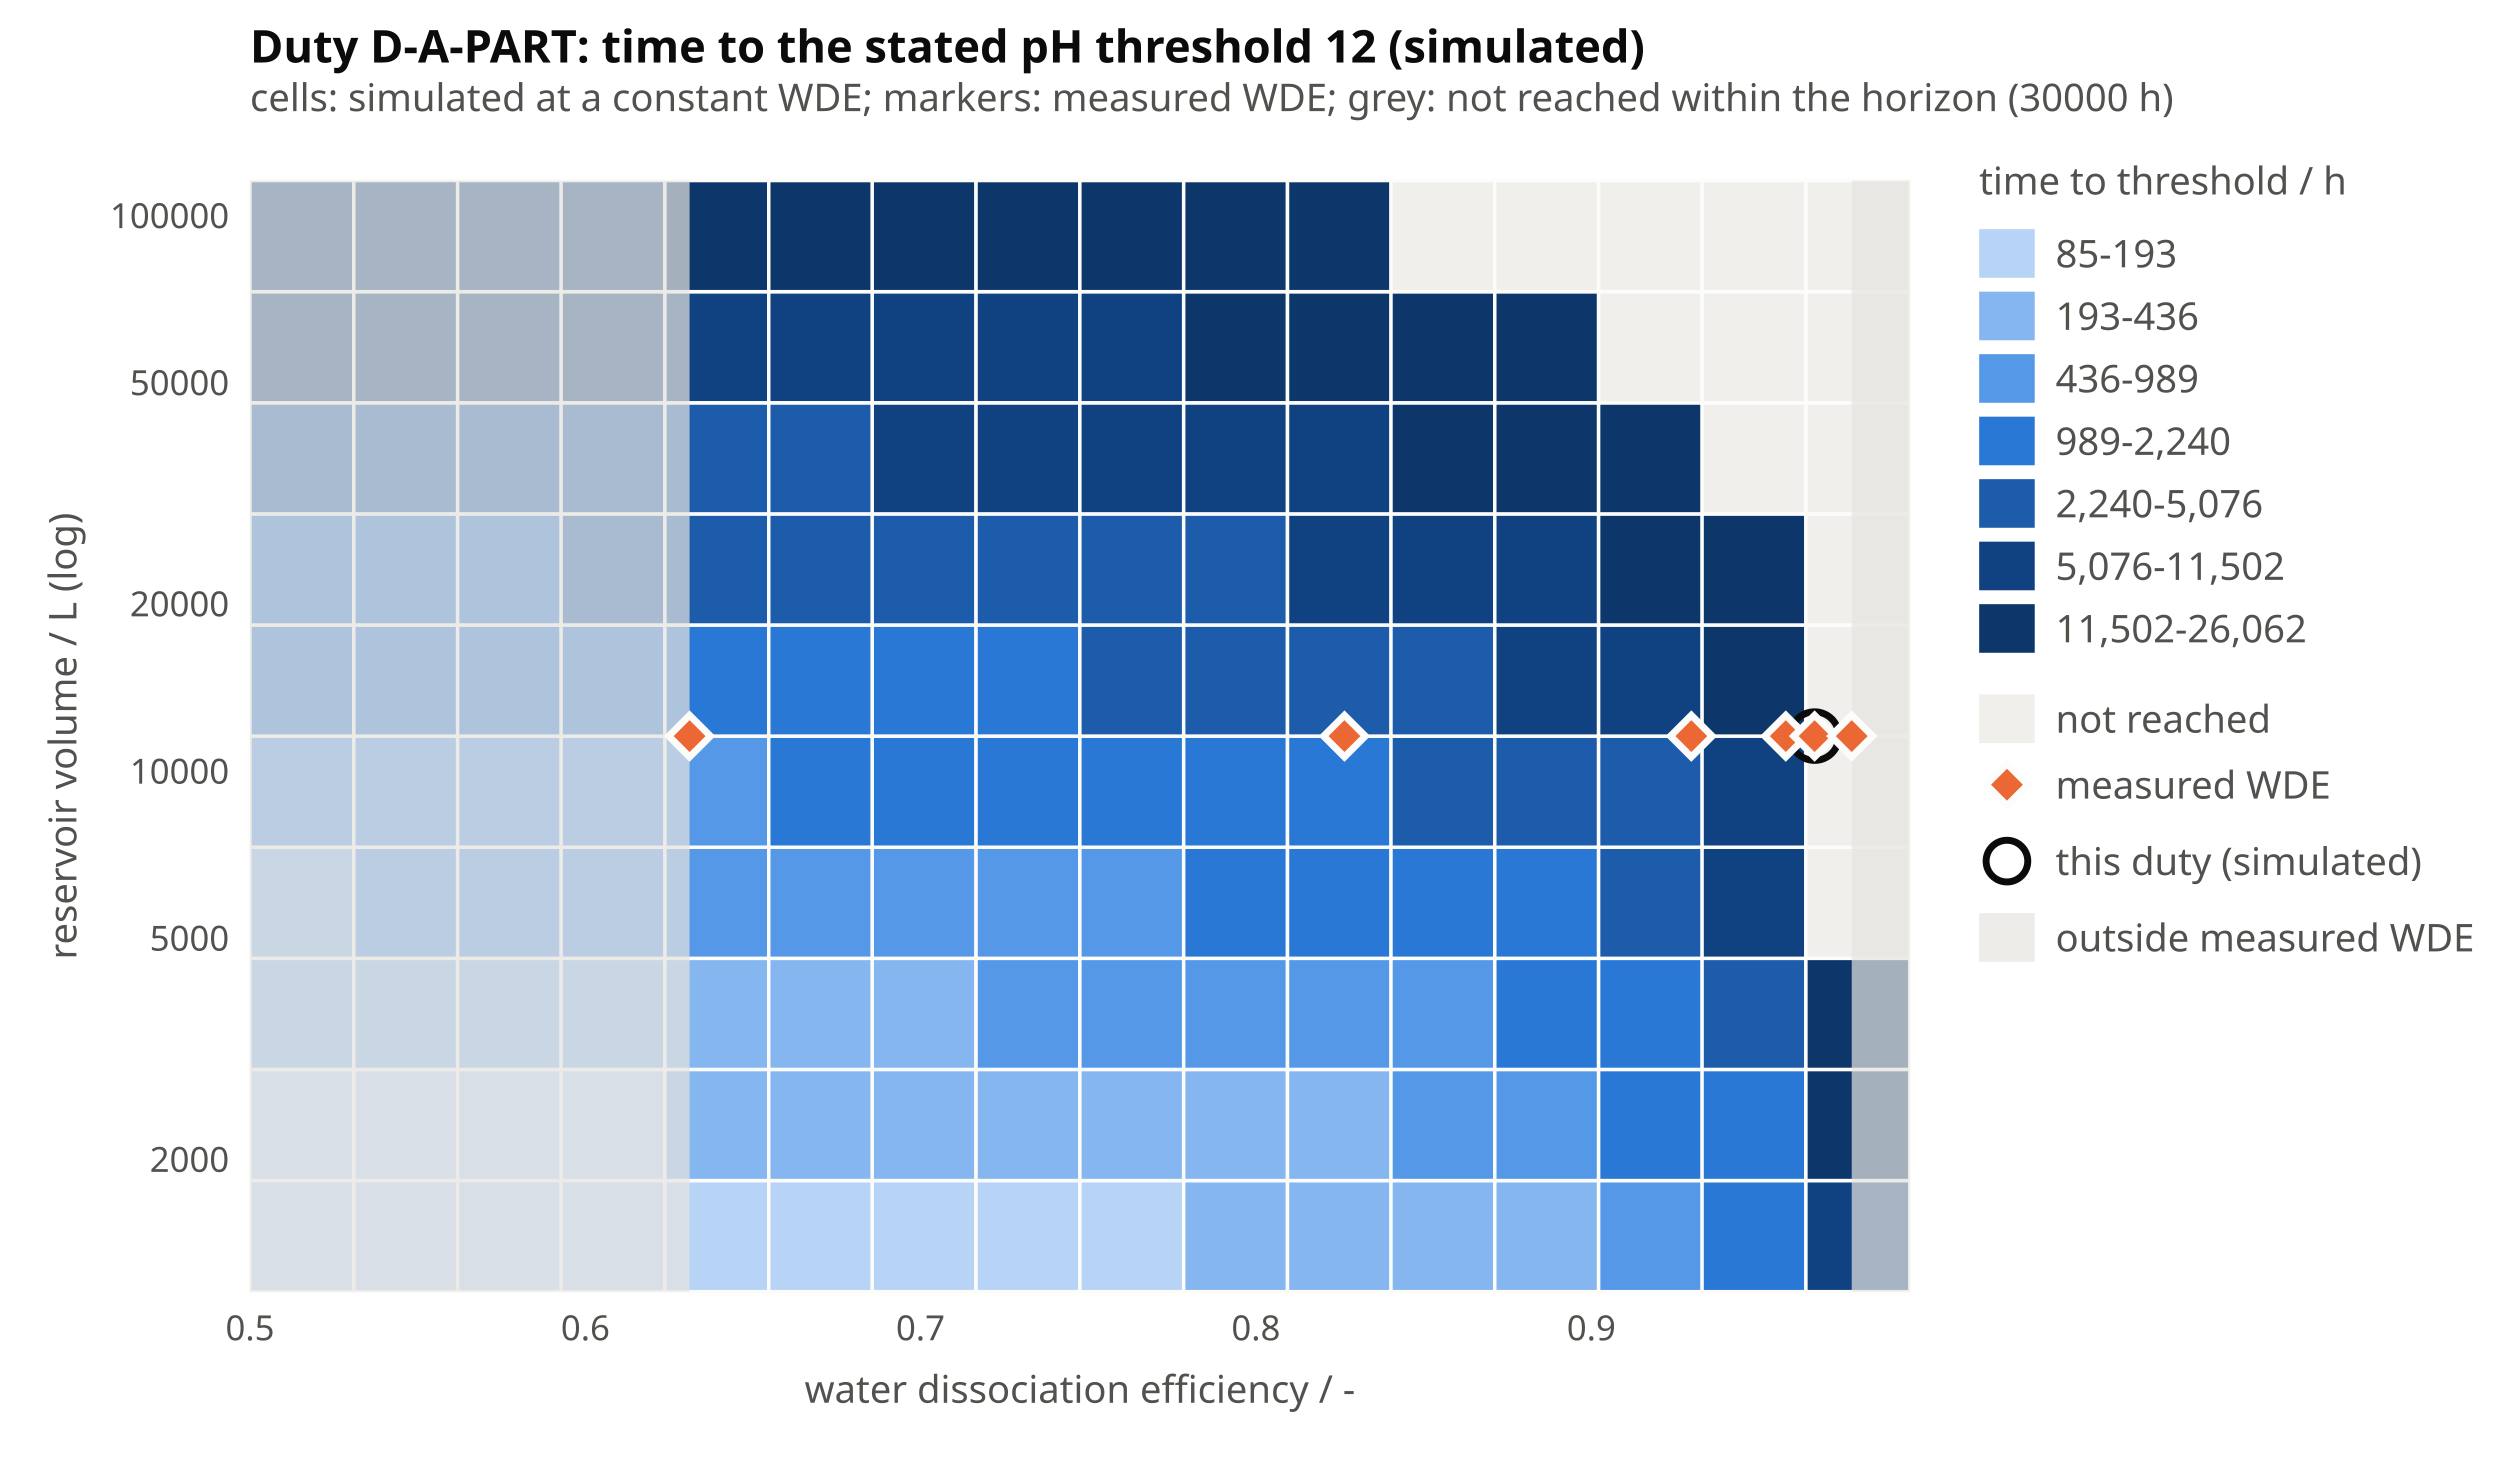
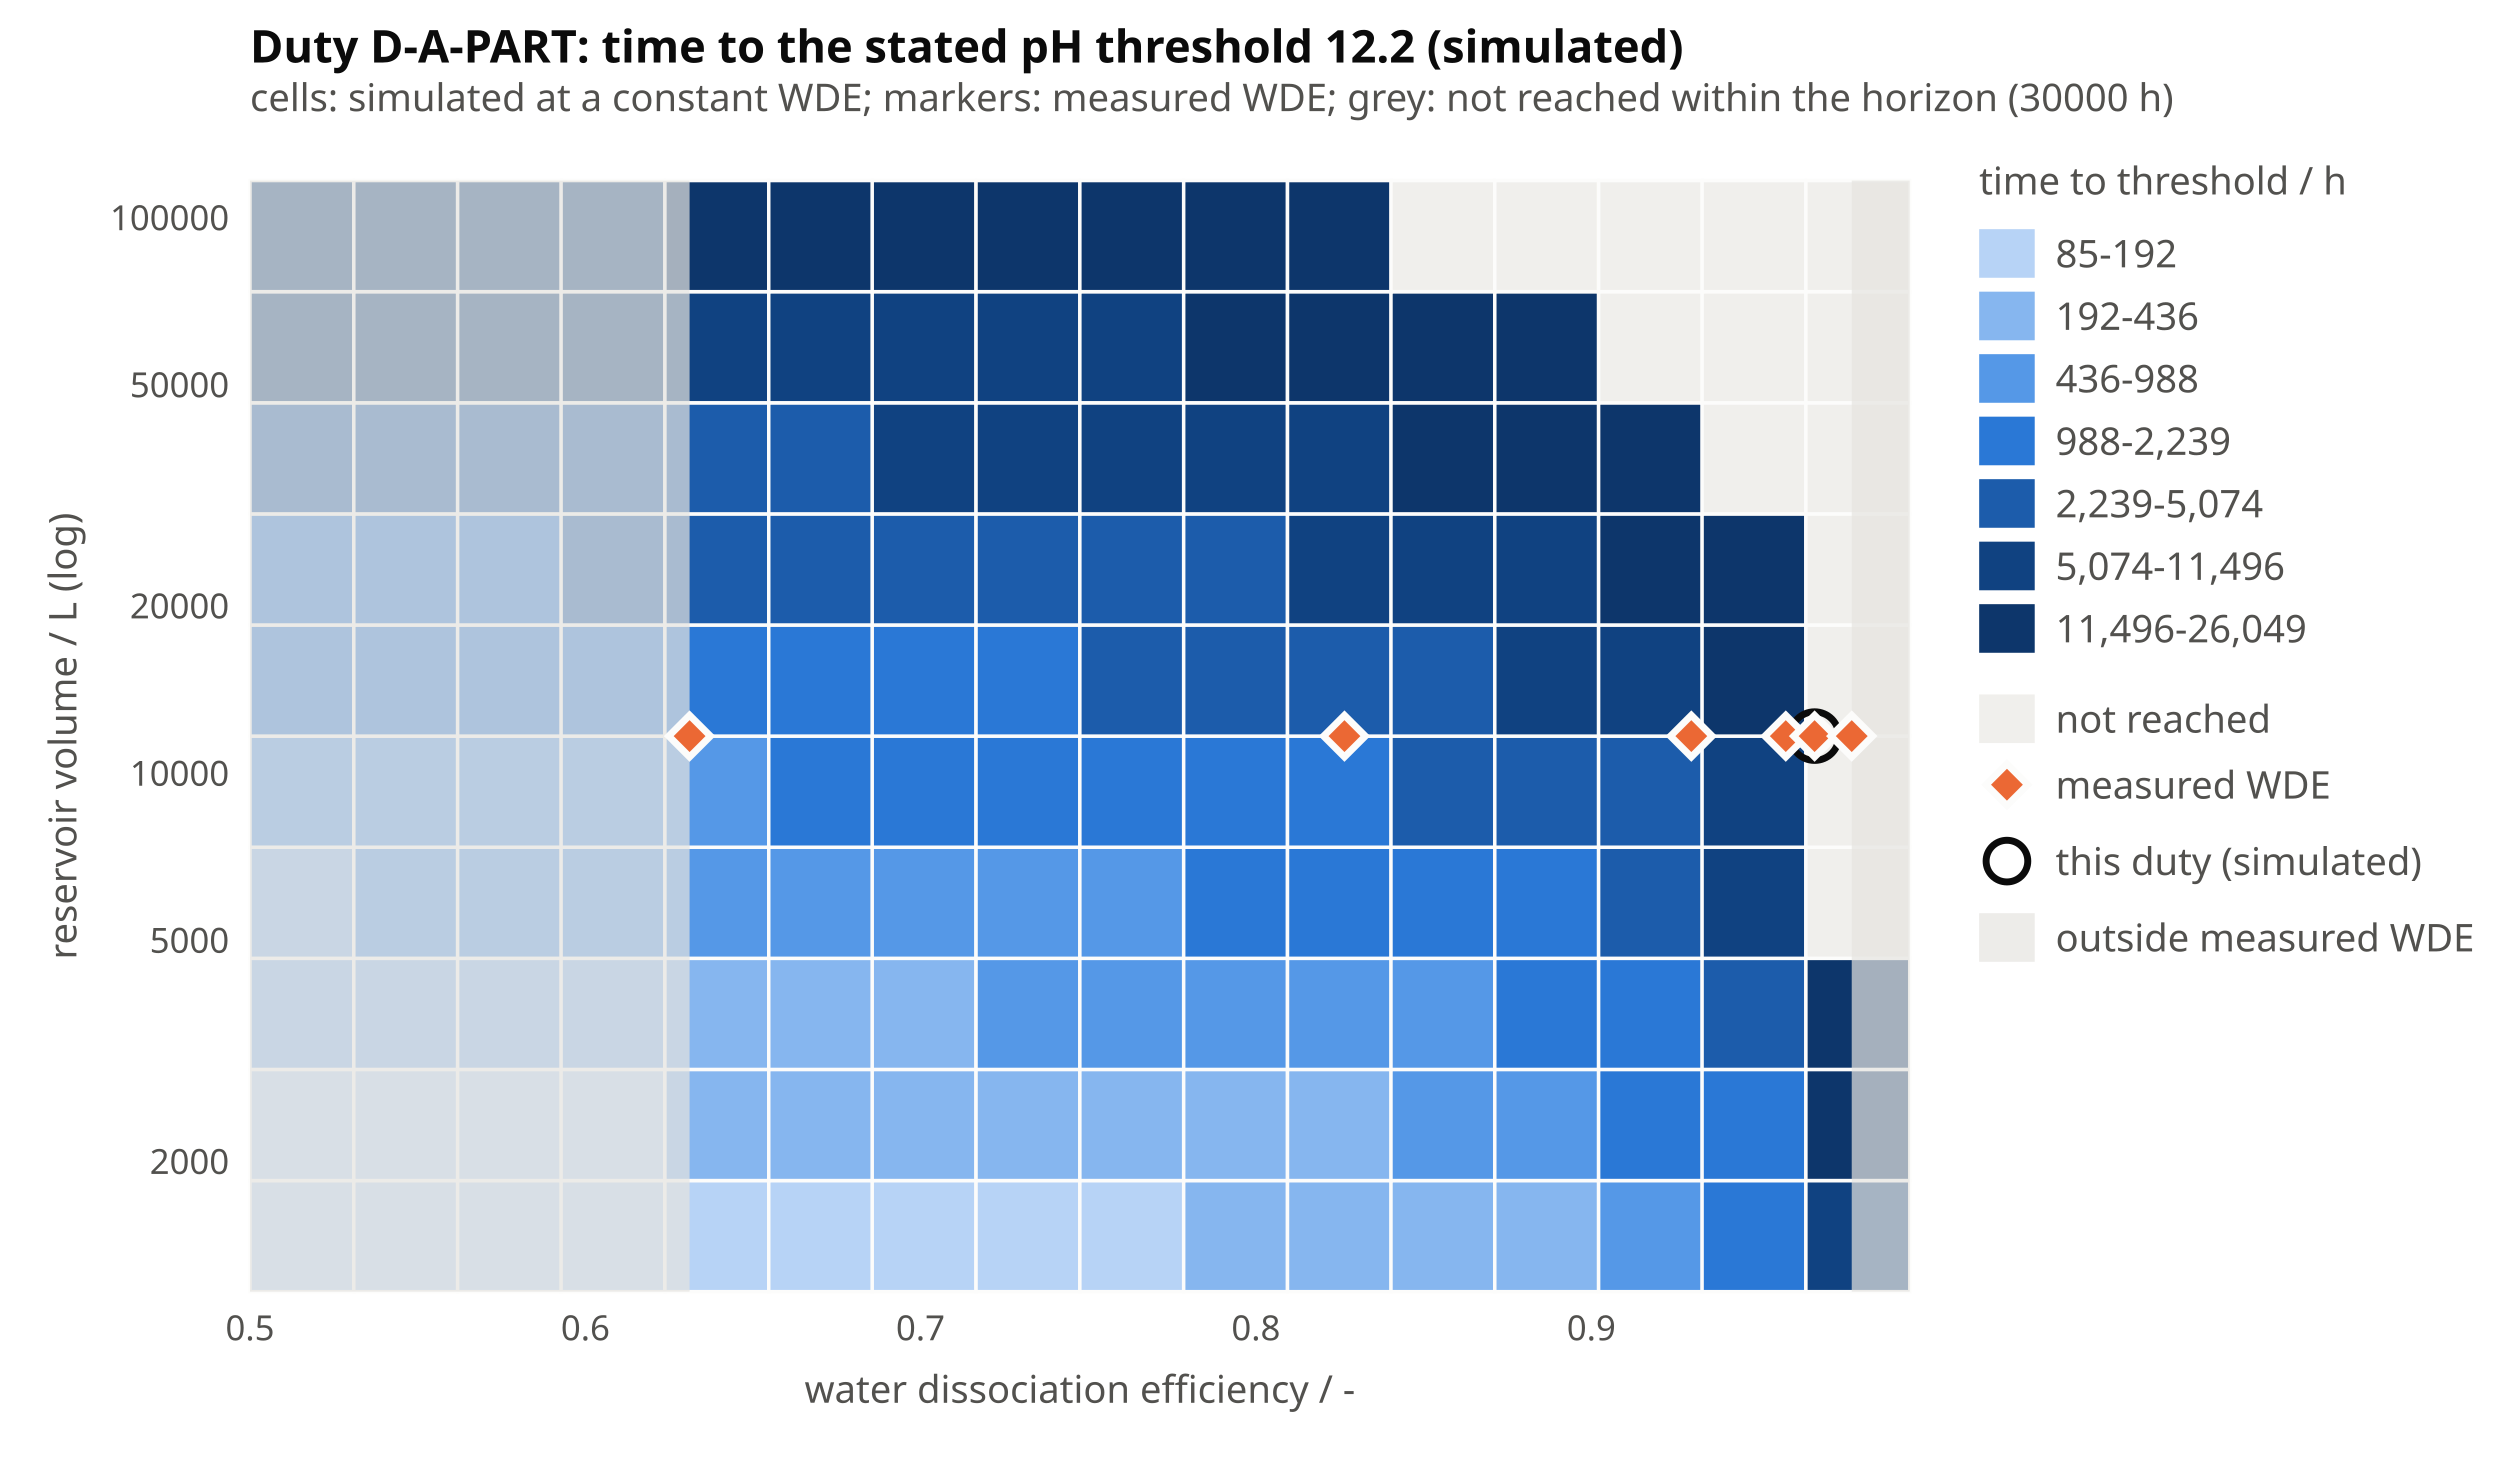
<svg xmlns="http://www.w3.org/2000/svg" viewBox="0 0 720 420" width="720" height="420" role="img">
  <style>
  svg { background: #fcfcfb; font-family: system-ui, sans-serif; }
  .title { font-size: 13px; font-weight: 600; fill: #0b0b0b; }
  .label, .legend, .note { font-size: 11px; fill: #52514e; }
  .tick { font-size: 10px; fill: #52514e; }
  .grid { stroke: #e5e4e0; stroke-width: 1; }
  .axis { stroke: #a3a29b; stroke-width: 1; }
  .line { fill: none; stroke: #2a78d6; stroke-width: 2; stroke-linejoin: round; }
  .threshold { stroke: #52514e; stroke-width: 1.5; stroke-dasharray: 6 4; fill: none; }
  .event { stroke: #a3a29b; stroke-width: 1; stroke-dasharray: 2 3; }
  .outside { fill: #e5e4e0; opacity: 0.7; }
  .hit { fill: transparent; stroke: none; }
  .measured { fill: #eb6834; stroke: #fcfcfb; stroke-width: 2; }
  .duty { fill: none; stroke: #0b0b0b; stroke-width: 2; }
  .none { fill: #f0efec; }
  .cell { stroke: #fcfcfb; stroke-width: 1; }
  @media (prefers-color-scheme: dark) {
    svg { background: #1a1a19; }
    .title { fill: #f0efec; }
    .label, .legend, .tick, .note { fill: #c3c2b7; }
    .grid { stroke: #33332f; }
    .axis { stroke: #6e6d66; }
    .line { stroke: #3987e5; }
    .threshold { stroke: #c3c2b7; }
    .event { stroke: #6e6d66; }
    .outside { fill: #33332f; }
    .measured { fill: #d95926; stroke: #1a1a19; }
    .duty { stroke: #f0efec; }
    .none { fill: #383835; }
    .cell { stroke: #1a1a19; }
  }
</style>
-   <text class="title" x="72" y="18">Duty D-A-PART: time to the stated pH threshold 12 (simulated)</text>
+   <text class="title" x="72" y="18">Duty D-A-PART: time to the stated pH threshold 12.2 (simulated)</text>
  <text class="note" x="72" y="32">cells: simulated at a constant WDE; markers: measured WDE; grey: not reached within the horizon (30000 h)</text>
  <rect class="cell" fill="#b7d3f6" x="72.0" y="340.0" width="29.9" height="32.0" />
  <rect class="cell" fill="#b7d3f6" x="101.9" y="340.0" width="29.9" height="32.0" />
  <rect class="cell" fill="#b7d3f6" x="131.8" y="340.0" width="29.9" height="32.0" />
  <rect class="cell" fill="#b7d3f6" x="161.6" y="340.0" width="29.9" height="32.0" />
  <rect class="cell" fill="#b7d3f6" x="191.5" y="340.0" width="29.9" height="32.0" />
  <rect class="cell" fill="#b7d3f6" x="221.4" y="340.0" width="29.9" height="32.0" />
  <rect class="cell" fill="#b7d3f6" x="251.2" y="340.0" width="29.9" height="32.0" />
  <rect class="cell" fill="#b7d3f6" x="281.1" y="340.0" width="29.9" height="32.0" />
  <rect class="cell" fill="#b7d3f6" x="311.0" y="340.0" width="29.9" height="32.0" />
  <rect class="cell" fill="#86b6ef" x="340.9" y="340.0" width="29.9" height="32.0" />
  <rect class="cell" fill="#86b6ef" x="370.8" y="340.0" width="29.9" height="32.0" />
  <rect class="cell" fill="#86b6ef" x="400.6" y="340.0" width="29.9" height="32.0" />
  <rect class="cell" fill="#86b6ef" x="430.5" y="340.0" width="29.9" height="32.0" />
  <rect class="cell" fill="#5598e7" x="460.4" y="340.0" width="29.9" height="32.0" />
  <rect class="cell" fill="#2a78d6" x="490.2" y="340.0" width="29.9" height="32.0" />
  <rect class="cell" fill="#104281" x="520.1" y="340.0" width="29.9" height="32.0" />
  <rect class="cell" fill="#b7d3f6" x="72.0" y="308.0" width="29.9" height="32.0" />
  <rect class="cell" fill="#b7d3f6" x="101.9" y="308.0" width="29.9" height="32.0" />
  <rect class="cell" fill="#b7d3f6" x="131.8" y="308.0" width="29.9" height="32.0" />
  <rect class="cell" fill="#b7d3f6" x="161.6" y="308.0" width="29.9" height="32.0" />
  <rect class="cell" fill="#86b6ef" x="191.5" y="308.0" width="29.9" height="32.0" />
  <rect class="cell" fill="#86b6ef" x="221.4" y="308.0" width="29.9" height="32.0" />
  <rect class="cell" fill="#86b6ef" x="251.2" y="308.0" width="29.9" height="32.0" />
  <rect class="cell" fill="#86b6ef" x="281.1" y="308.0" width="29.9" height="32.0" />
  <rect class="cell" fill="#86b6ef" x="311.0" y="308.0" width="29.9" height="32.0" />
  <rect class="cell" fill="#86b6ef" x="340.9" y="308.0" width="29.9" height="32.0" />
  <rect class="cell" fill="#86b6ef" x="370.8" y="308.0" width="29.9" height="32.0" />
  <rect class="cell" fill="#5598e7" x="400.6" y="308.0" width="29.9" height="32.0" />
  <rect class="cell" fill="#5598e7" x="430.5" y="308.0" width="29.9" height="32.0" />
  <rect class="cell" fill="#2a78d6" x="460.4" y="308.0" width="29.9" height="32.0" />
  <rect class="cell" fill="#2a78d6" x="490.2" y="308.0" width="29.9" height="32.0" />
  <rect class="cell" fill="#0d366b" x="520.1" y="308.0" width="29.9" height="32.0" />
  <rect class="cell" fill="#86b6ef" x="72.0" y="276.0" width="29.9" height="32.0" />
  <rect class="cell" fill="#86b6ef" x="101.9" y="276.0" width="29.9" height="32.0" />
  <rect class="cell" fill="#86b6ef" x="131.8" y="276.0" width="29.9" height="32.0" />
  <rect class="cell" fill="#86b6ef" x="161.6" y="276.0" width="29.9" height="32.0" />
  <rect class="cell" fill="#86b6ef" x="191.5" y="276.0" width="29.9" height="32.0" />
  <rect class="cell" fill="#86b6ef" x="221.4" y="276.0" width="29.9" height="32.0" />
  <rect class="cell" fill="#86b6ef" x="251.2" y="276.0" width="29.9" height="32.0" />
  <rect class="cell" fill="#5598e7" x="281.1" y="276.0" width="29.9" height="32.0" />
  <rect class="cell" fill="#5598e7" x="311.0" y="276.0" width="29.9" height="32.0" />
  <rect class="cell" fill="#5598e7" x="340.9" y="276.0" width="29.9" height="32.0" />
  <rect class="cell" fill="#5598e7" x="370.8" y="276.0" width="29.9" height="32.0" />
  <rect class="cell" fill="#5598e7" x="400.6" y="276.0" width="29.9" height="32.0" />
  <rect class="cell" fill="#2a78d6" x="430.5" y="276.0" width="29.9" height="32.0" />
  <rect class="cell" fill="#2a78d6" x="460.4" y="276.0" width="29.9" height="32.0" />
  <rect class="cell" fill="#1c5cab" x="490.2" y="276.0" width="29.9" height="32.0" />
  <rect class="cell" fill="#0d366b" x="520.1" y="276.0" width="29.9" height="32.0" />
  <rect class="cell" fill="#86b6ef" x="72.0" y="244.0" width="29.9" height="32.0" />
  <rect class="cell" fill="#5598e7" x="101.9" y="244.0" width="29.9" height="32.0" />
  <rect class="cell" fill="#5598e7" x="131.8" y="244.0" width="29.9" height="32.0" />
  <rect class="cell" fill="#5598e7" x="161.6" y="244.0" width="29.9" height="32.0" />
  <rect class="cell" fill="#5598e7" x="191.5" y="244.0" width="29.9" height="32.0" />
  <rect class="cell" fill="#5598e7" x="221.4" y="244.0" width="29.9" height="32.0" />
  <rect class="cell" fill="#5598e7" x="251.2" y="244.0" width="29.9" height="32.0" />
  <rect class="cell" fill="#5598e7" x="281.1" y="244.0" width="29.9" height="32.0" />
  <rect class="cell" fill="#5598e7" x="311.0" y="244.0" width="29.9" height="32.0" />
  <rect class="cell" fill="#2a78d6" x="340.9" y="244.0" width="29.9" height="32.0" />
  <rect class="cell" fill="#2a78d6" x="370.8" y="244.0" width="29.9" height="32.0" />
  <rect class="cell" fill="#2a78d6" x="400.6" y="244.0" width="29.9" height="32.0" />
  <rect class="cell" fill="#2a78d6" x="430.5" y="244.0" width="29.9" height="32.0" />
  <rect class="cell" fill="#1c5cab" x="460.4" y="244.0" width="29.9" height="32.0" />
  <rect class="cell" fill="#104281" x="490.2" y="244.0" width="29.9" height="32.0" />
  <rect class="cell none" x="520.1" y="244.0" width="29.9" height="32.0" />
  <rect class="cell" fill="#5598e7" x="72.0" y="212.0" width="29.9" height="32.0" />
  <rect class="cell" fill="#5598e7" x="101.9" y="212.0" width="29.9" height="32.0" />
  <rect class="cell" fill="#5598e7" x="131.8" y="212.0" width="29.9" height="32.0" />
  <rect class="cell" fill="#5598e7" x="161.6" y="212.0" width="29.9" height="32.0" />
  <rect class="cell" fill="#5598e7" x="191.5" y="212.0" width="29.9" height="32.0" />
  <rect class="cell" fill="#2a78d6" x="221.4" y="212.0" width="29.9" height="32.0" />
  <rect class="cell" fill="#2a78d6" x="251.2" y="212.0" width="29.9" height="32.0" />
  <rect class="cell" fill="#2a78d6" x="281.1" y="212.0" width="29.9" height="32.0" />
  <rect class="cell" fill="#2a78d6" x="311.0" y="212.0" width="29.9" height="32.0" />
  <rect class="cell" fill="#2a78d6" x="340.9" y="212.0" width="29.9" height="32.0" />
  <rect class="cell" fill="#2a78d6" x="370.8" y="212.0" width="29.9" height="32.0" />
  <rect class="cell" fill="#1c5cab" x="400.6" y="212.0" width="29.9" height="32.0" />
  <rect class="cell" fill="#1c5cab" x="430.5" y="212.0" width="29.9" height="32.0" />
  <rect class="cell" fill="#1c5cab" x="460.4" y="212.0" width="29.9" height="32.0" />
  <rect class="cell" fill="#104281" x="490.2" y="212.0" width="29.9" height="32.0" />
  <rect class="cell none" x="520.1" y="212.0" width="29.9" height="32.0" />
  <rect class="cell" fill="#2a78d6" x="72.0" y="180.0" width="29.9" height="32.0" />
  <rect class="cell" fill="#2a78d6" x="101.9" y="180.0" width="29.9" height="32.0" />
  <rect class="cell" fill="#2a78d6" x="131.8" y="180.0" width="29.9" height="32.0" />
  <rect class="cell" fill="#2a78d6" x="161.6" y="180.0" width="29.9" height="32.0" />
  <rect class="cell" fill="#2a78d6" x="191.5" y="180.0" width="29.9" height="32.0" />
  <rect class="cell" fill="#2a78d6" x="221.4" y="180.0" width="29.9" height="32.0" />
  <rect class="cell" fill="#2a78d6" x="251.2" y="180.0" width="29.9" height="32.0" />
  <rect class="cell" fill="#2a78d6" x="281.1" y="180.0" width="29.9" height="32.0" />
  <rect class="cell" fill="#1c5cab" x="311.0" y="180.0" width="29.9" height="32.0" />
  <rect class="cell" fill="#1c5cab" x="340.9" y="180.0" width="29.9" height="32.0" />
  <rect class="cell" fill="#1c5cab" x="370.8" y="180.0" width="29.9" height="32.0" />
  <rect class="cell" fill="#1c5cab" x="400.6" y="180.0" width="29.9" height="32.0" />
  <rect class="cell" fill="#104281" x="430.5" y="180.0" width="29.9" height="32.0" />
  <rect class="cell" fill="#104281" x="460.4" y="180.0" width="29.9" height="32.0" />
  <rect class="cell" fill="#0d366b" x="490.2" y="180.0" width="29.9" height="32.0" />
  <rect class="cell none" x="520.1" y="180.0" width="29.9" height="32.0" />
  <rect class="cell" fill="#2a78d6" x="72.0" y="148.0" width="29.9" height="32.0" />
  <rect class="cell" fill="#2a78d6" x="101.9" y="148.0" width="29.9" height="32.0" />
  <rect class="cell" fill="#2a78d6" x="131.8" y="148.0" width="29.9" height="32.0" />
  <rect class="cell" fill="#1c5cab" x="161.6" y="148.0" width="29.9" height="32.0" />
  <rect class="cell" fill="#1c5cab" x="191.5" y="148.0" width="29.9" height="32.0" />
  <rect class="cell" fill="#1c5cab" x="221.4" y="148.0" width="29.9" height="32.0" />
  <rect class="cell" fill="#1c5cab" x="251.2" y="148.0" width="29.9" height="32.0" />
  <rect class="cell" fill="#1c5cab" x="281.1" y="148.0" width="29.9" height="32.0" />
  <rect class="cell" fill="#1c5cab" x="311.0" y="148.0" width="29.9" height="32.0" />
  <rect class="cell" fill="#1c5cab" x="340.9" y="148.0" width="29.9" height="32.0" />
  <rect class="cell" fill="#104281" x="370.8" y="148.0" width="29.9" height="32.0" />
  <rect class="cell" fill="#104281" x="400.6" y="148.0" width="29.9" height="32.0" />
  <rect class="cell" fill="#104281" x="430.5" y="148.0" width="29.9" height="32.0" />
  <rect class="cell" fill="#0d366b" x="460.4" y="148.0" width="29.9" height="32.0" />
  <rect class="cell" fill="#0d366b" x="490.2" y="148.0" width="29.9" height="32.0" />
  <rect class="cell none" x="520.1" y="148.0" width="29.9" height="32.0" />
  <rect class="cell" fill="#1c5cab" x="72.0" y="116.0" width="29.9" height="32.0" />
  <rect class="cell" fill="#1c5cab" x="101.9" y="116.0" width="29.9" height="32.0" />
  <rect class="cell" fill="#1c5cab" x="131.8" y="116.0" width="29.9" height="32.0" />
  <rect class="cell" fill="#1c5cab" x="161.6" y="116.0" width="29.9" height="32.0" />
  <rect class="cell" fill="#1c5cab" x="191.5" y="116.0" width="29.9" height="32.0" />
  <rect class="cell" fill="#1c5cab" x="221.4" y="116.0" width="29.9" height="32.0" />
  <rect class="cell" fill="#104281" x="251.2" y="116.0" width="29.9" height="32.0" />
  <rect class="cell" fill="#104281" x="281.1" y="116.0" width="29.9" height="32.0" />
  <rect class="cell" fill="#104281" x="311.0" y="116.0" width="29.9" height="32.0" />
  <rect class="cell" fill="#104281" x="340.9" y="116.0" width="29.9" height="32.0" />
  <rect class="cell" fill="#104281" x="370.8" y="116.0" width="29.9" height="32.0" />
  <rect class="cell" fill="#0d366b" x="400.6" y="116.0" width="29.9" height="32.0" />
  <rect class="cell" fill="#0d366b" x="430.5" y="116.0" width="29.9" height="32.0" />
  <rect class="cell" fill="#0d366b" x="460.4" y="116.0" width="29.9" height="32.0" />
  <rect class="cell none" x="490.2" y="116.0" width="29.9" height="32.0" />
  <rect class="cell none" x="520.1" y="116.0" width="29.9" height="32.0" />
  <rect class="cell" fill="#104281" x="72.0" y="84.0" width="29.9" height="32.0" />
  <rect class="cell" fill="#104281" x="101.9" y="84.0" width="29.9" height="32.0" />
  <rect class="cell" fill="#104281" x="131.8" y="84.0" width="29.9" height="32.0" />
  <rect class="cell" fill="#104281" x="161.6" y="84.0" width="29.9" height="32.0" />
  <rect class="cell" fill="#104281" x="191.5" y="84.0" width="29.9" height="32.0" />
  <rect class="cell" fill="#104281" x="221.4" y="84.0" width="29.9" height="32.0" />
  <rect class="cell" fill="#104281" x="251.2" y="84.0" width="29.9" height="32.0" />
  <rect class="cell" fill="#104281" x="281.1" y="84.0" width="29.9" height="32.0" />
  <rect class="cell" fill="#104281" x="311.0" y="84.0" width="29.9" height="32.0" />
  <rect class="cell" fill="#0d366b" x="340.9" y="84.0" width="29.9" height="32.0" />
  <rect class="cell" fill="#0d366b" x="370.8" y="84.0" width="29.9" height="32.0" />
  <rect class="cell" fill="#0d366b" x="400.6" y="84.0" width="29.9" height="32.0" />
  <rect class="cell" fill="#0d366b" x="430.5" y="84.0" width="29.9" height="32.0" />
  <rect class="cell none" x="460.4" y="84.0" width="29.9" height="32.0" />
  <rect class="cell none" x="490.2" y="84.0" width="29.9" height="32.0" />
  <rect class="cell none" x="520.1" y="84.0" width="29.9" height="32.0" />
  <rect class="cell" fill="#104281" x="72.0" y="52.0" width="29.9" height="32.0" />
  <rect class="cell" fill="#104281" x="101.9" y="52.0" width="29.9" height="32.0" />
  <rect class="cell" fill="#104281" x="131.8" y="52.0" width="29.9" height="32.0" />
  <rect class="cell" fill="#104281" x="161.6" y="52.0" width="29.9" height="32.0" />
  <rect class="cell" fill="#0d366b" x="191.5" y="52.0" width="29.9" height="32.0" />
  <rect class="cell" fill="#0d366b" x="221.4" y="52.0" width="29.9" height="32.0" />
  <rect class="cell" fill="#0d366b" x="251.2" y="52.0" width="29.9" height="32.0" />
  <rect class="cell" fill="#0d366b" x="281.1" y="52.0" width="29.9" height="32.0" />
  <rect class="cell" fill="#0d366b" x="311.0" y="52.0" width="29.9" height="32.0" />
  <rect class="cell" fill="#0d366b" x="340.9" y="52.0" width="29.9" height="32.0" />
  <rect class="cell" fill="#0d366b" x="370.8" y="52.0" width="29.9" height="32.0" />
  <rect class="cell none" x="400.6" y="52.0" width="29.9" height="32.0" />
  <rect class="cell none" x="430.5" y="52.0" width="29.9" height="32.0" />
  <rect class="cell none" x="460.4" y="52.0" width="29.9" height="32.0" />
  <rect class="cell none" x="490.2" y="52.0" width="29.9" height="32.0" />
  <rect class="cell none" x="520.1" y="52.0" width="29.9" height="32.0" />
  <rect class="outside" x="72.0" y="52" width="126.6" height="320" />
  <rect class="outside" x="533.3" y="52" width="16.7" height="320" />
  <text class="tick" x="72.0" y="386" text-anchor="middle">0.5</text>
  <text class="tick" x="168.6" y="386" text-anchor="middle">0.6</text>
  <text class="tick" x="265.1" y="386" text-anchor="middle">0.7</text>
  <text class="tick" x="361.7" y="386" text-anchor="middle">0.8</text>
  <text class="tick" x="458.3" y="386" text-anchor="middle">0.9</text>
-   <text class="tick" x="66" y="337.5" text-anchor="end">2000</text>
-   <text class="tick" x="66" y="273.8" text-anchor="end">5000</text>
-   <text class="tick" x="66" y="225.7" text-anchor="end">10000</text>
-   <text class="tick" x="66" y="177.5" text-anchor="end">20000</text>
-   <text class="tick" x="66" y="113.8" text-anchor="end">50000</text>
-   <text class="tick" x="66" y="65.7" text-anchor="end">100000</text>
+   <text class="tick" x="66" y="338.1" text-anchor="end">2000</text>
+   <text class="tick" x="66" y="274.4" text-anchor="end">5000</text>
+   <text class="tick" x="66" y="226.3" text-anchor="end">10000</text>
+   <text class="tick" x="66" y="178.1" text-anchor="end">20000</text>
+   <text class="tick" x="66" y="114.4" text-anchor="end">50000</text>
+   <text class="tick" x="66" y="66.3" text-anchor="end">100000</text>
  <text class="label" x="311.0" y="404" text-anchor="middle">water dissociation efficiency / -</text>
  <text class="label" transform="translate(22,212.0) rotate(-90)" text-anchor="middle">reservoir volume / L (log)</text>
  <circle class="duty" cx="522.6" cy="212.0" r="7" />
  <path class="measured" d="M198.6,206.0 L204.6,212.0 L198.6,218.0 L192.6,212.0 Z" />
  <path class="measured" d="M387.2,206.0 L393.2,212.0 L387.2,218.0 L381.2,212.0 Z" />
  <path class="measured" d="M487.1,206.0 L493.1,212.0 L487.1,218.0 L481.1,212.0 Z" />
  <path class="measured" d="M514.3,206.0 L520.3,212.0 L514.3,218.0 L508.3,212.0 Z" />
  <path class="measured" d="M522.6,206.0 L528.6,212.0 L522.6,218.0 L516.6,212.0 Z" />
  <path class="measured" d="M533.3,206.0 L539.3,212.0 L533.3,218.0 L527.3,212.0 Z" />
  <text class="legend" x="570" y="56">time to threshold / h</text>
  <rect fill="#b7d3f6" x="570" y="66" width="16" height="14" />
-   <text class="legend" x="592" y="77">85-193</text>
+   <text class="legend" x="592" y="77">85-192</text>
  <rect fill="#86b6ef" x="570" y="84" width="16" height="14" />
-   <text class="legend" x="592" y="95">193-436</text>
+   <text class="legend" x="592" y="95">192-436</text>
  <rect fill="#5598e7" x="570" y="102" width="16" height="14" />
-   <text class="legend" x="592" y="113">436-989</text>
+   <text class="legend" x="592" y="113">436-988</text>
  <rect fill="#2a78d6" x="570" y="120" width="16" height="14" />
-   <text class="legend" x="592" y="131">989-2,240</text>
+   <text class="legend" x="592" y="131">988-2,239</text>
  <rect fill="#1c5cab" x="570" y="138" width="16" height="14" />
-   <text class="legend" x="592" y="149">2,240-5,076</text>
+   <text class="legend" x="592" y="149">2,239-5,074</text>
  <rect fill="#104281" x="570" y="156" width="16" height="14" />
-   <text class="legend" x="592" y="167">5,076-11,502</text>
+   <text class="legend" x="592" y="167">5,074-11,496</text>
  <rect fill="#0d366b" x="570" y="174" width="16" height="14" />
-   <text class="legend" x="592" y="185">11,502-26,062</text>
+   <text class="legend" x="592" y="185">11,496-26,049</text>
  <rect class="none" x="570" y="200" width="16" height="14" />
  <text class="legend" x="592" y="211">not reached</text>
  <path class="measured" d="M578,220 L584,226 L578,232 L572,226 Z" />
  <text class="legend" x="592" y="230">measured WDE</text>
  <circle class="duty" cx="578" cy="248" r="6" />
  <text class="legend" x="592" y="252">this duty (simulated)</text>
  <rect class="outside" x="570" y="263" width="16" height="14" />
  <text class="legend" x="592" y="274">outside measured WDE</text>
</svg>
